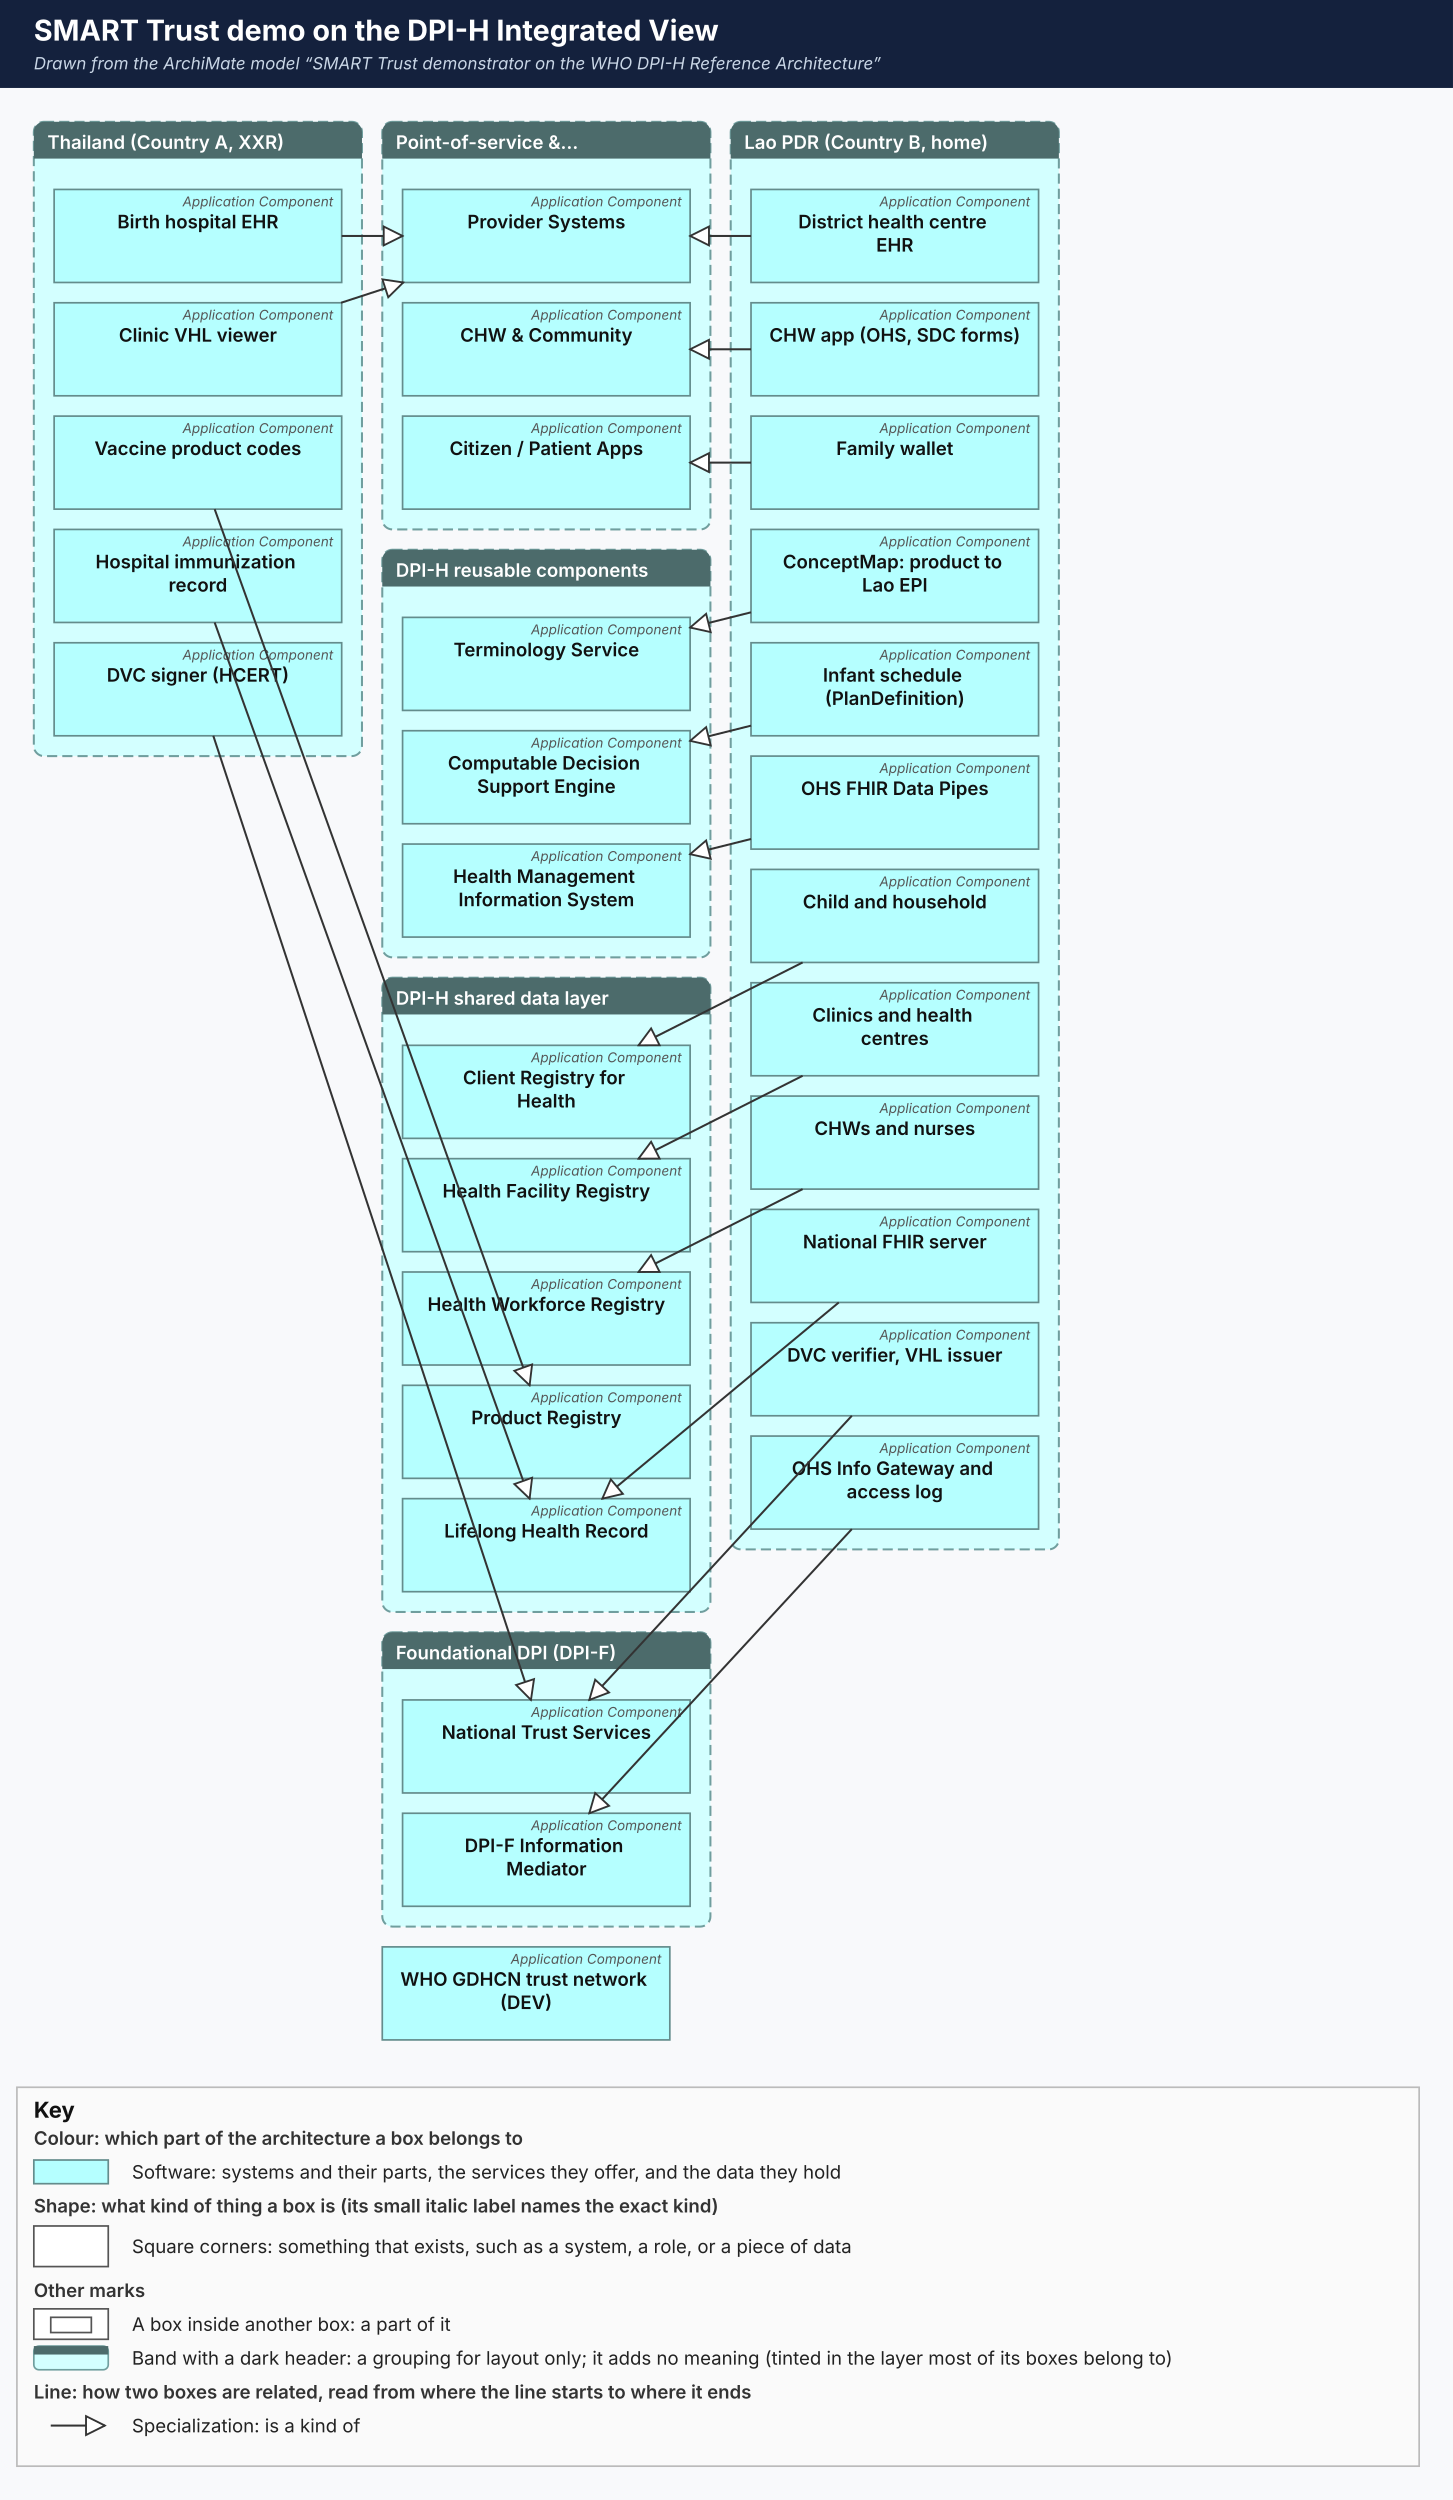
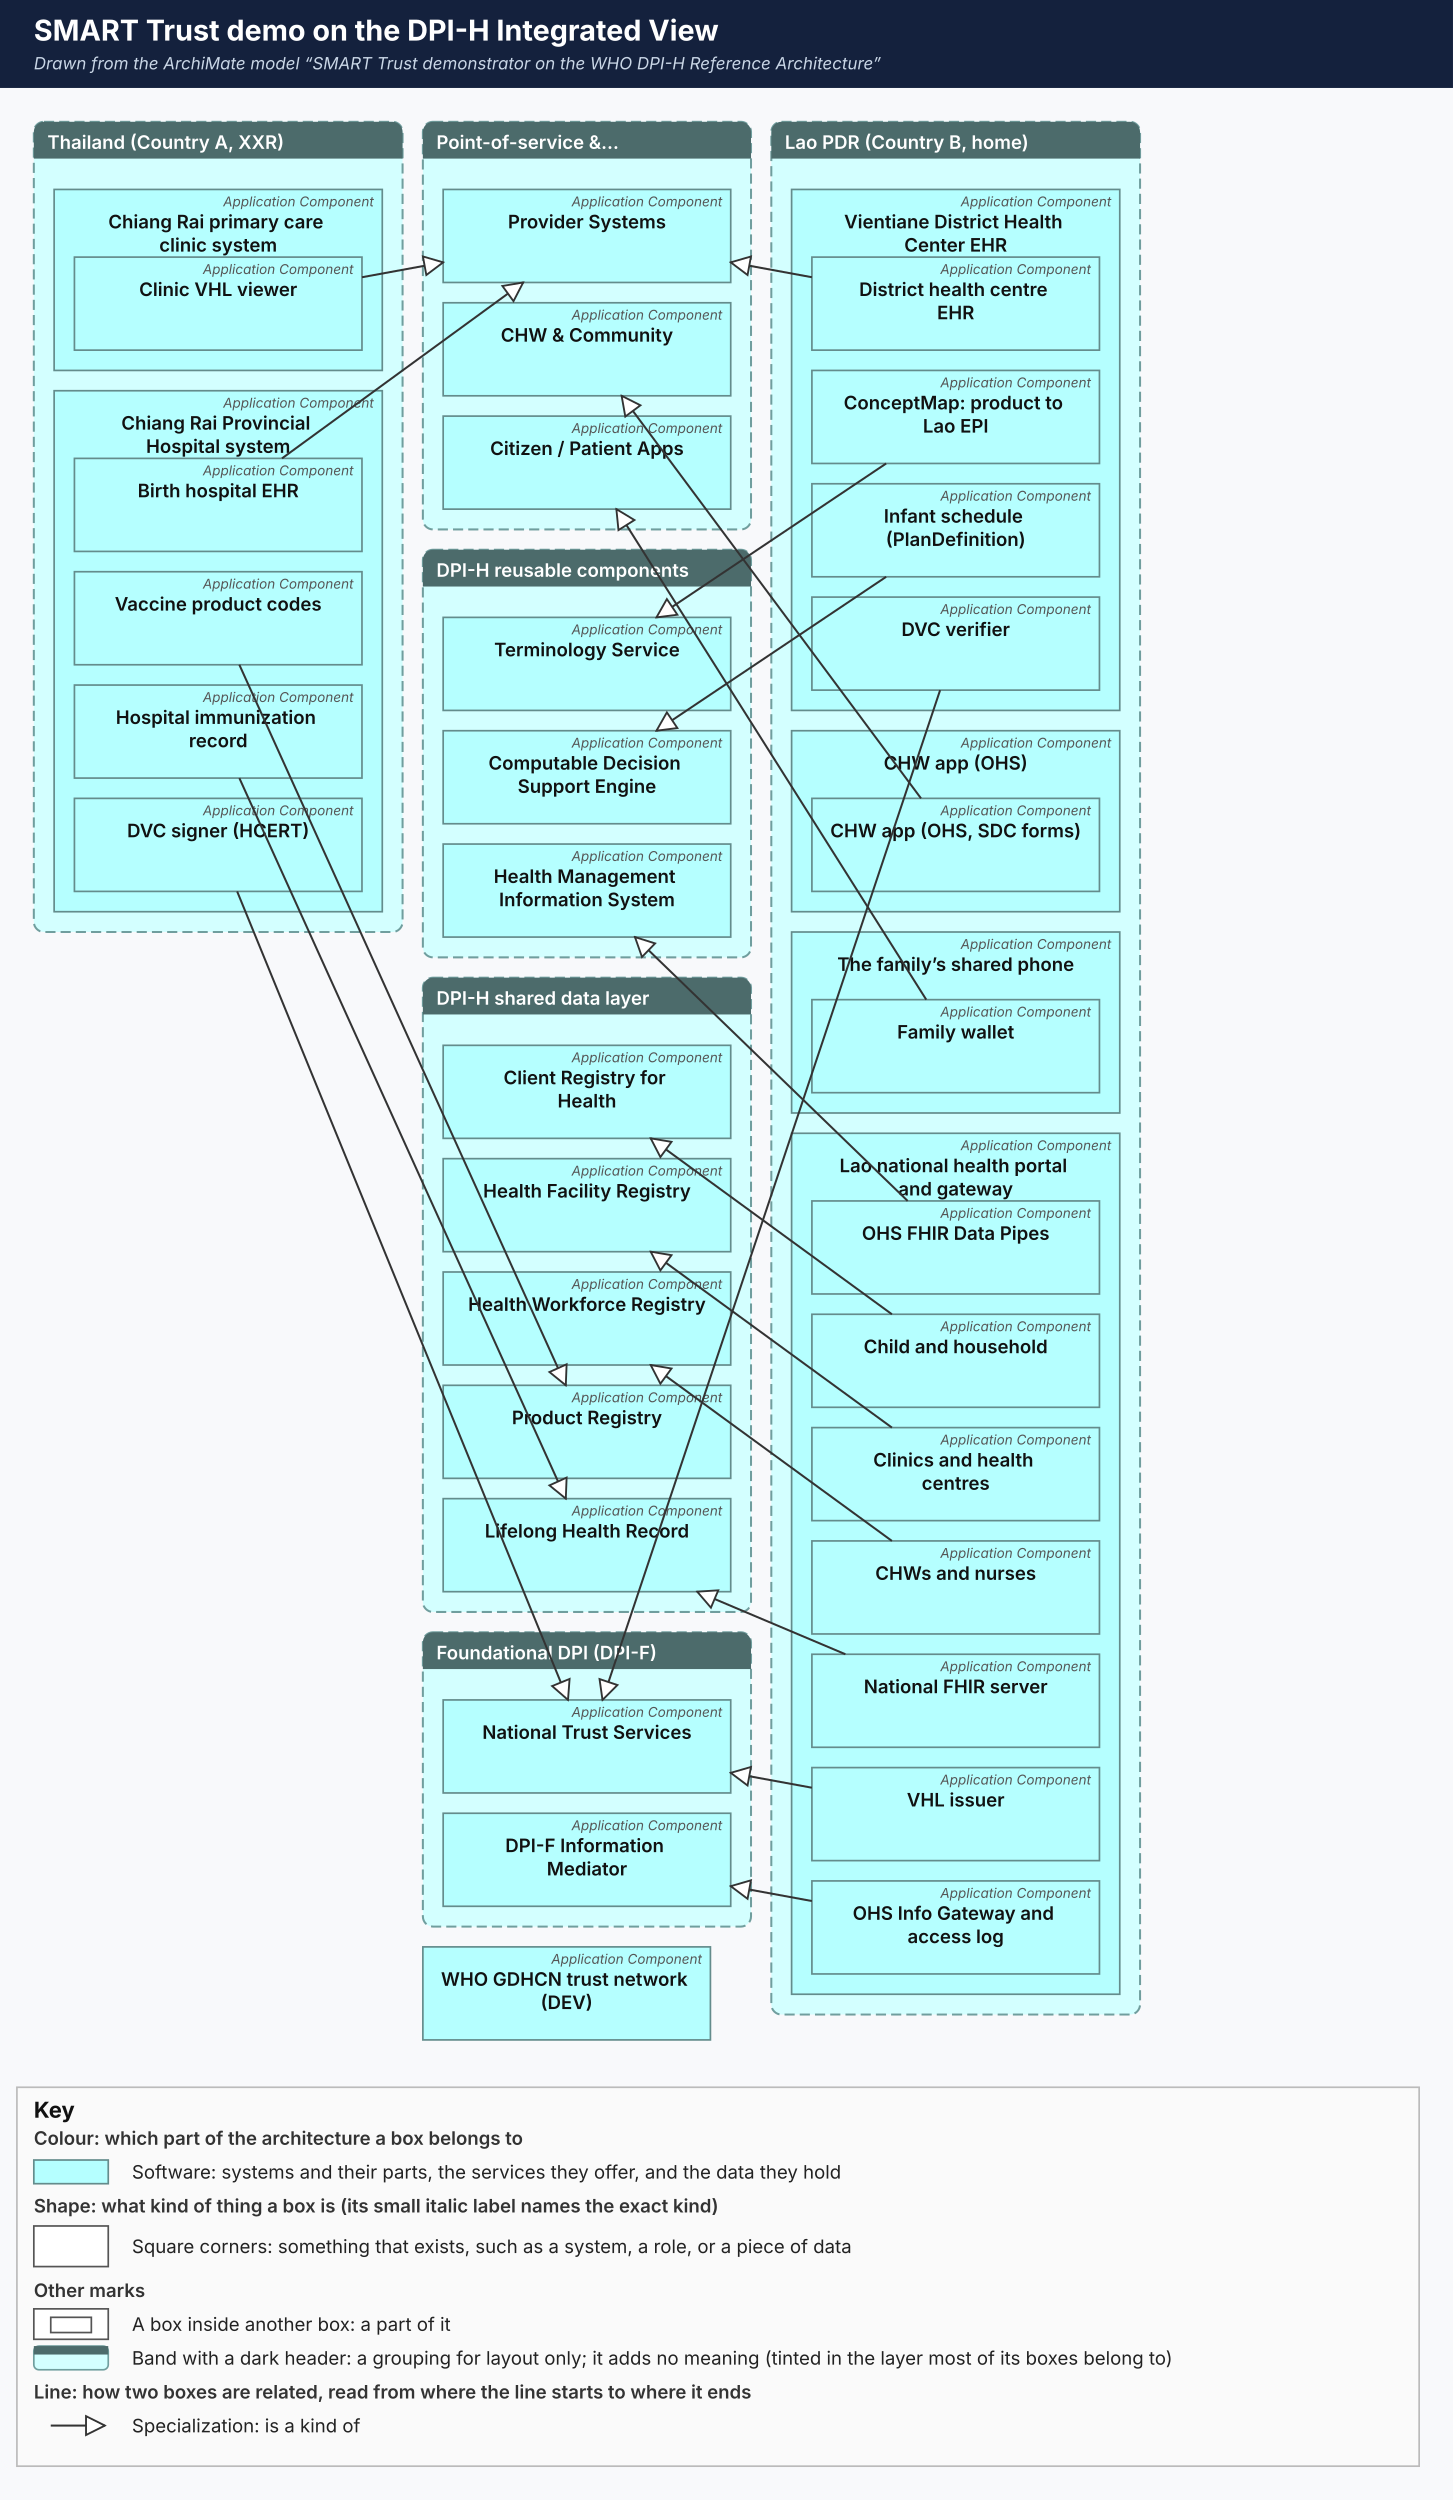
<svg xmlns="http://www.w3.org/2000/svg" viewBox="4 -48 859 1478" width="859" height="1478" role="img" aria-labelledby="av-title">
  <style>
.av-name{font:600 11px Inter, "Segoe UI", system-ui, -apple-system, Helvetica, Arial, sans-serif;fill:#111}
.av-type{font:italic 8px Inter, "Segoe UI", system-ui, -apple-system, Helvetica, Arial, sans-serif;fill:#555}
.av-group{font:600 11px Inter, "Segoe UI", system-ui, -apple-system, Helvetica, Arial, sans-serif;fill:#333}
.av-note{font:10px Inter, "Segoe UI", system-ui, -apple-system, Helvetica, Arial, sans-serif;fill:#222}
.av-key{font:11px Inter, "Segoe UI", system-ui, -apple-system, Helvetica, Arial, sans-serif;fill:#222}
.av-keyh{font:600 11px Inter, "Segoe UI", system-ui, -apple-system, Helvetica, Arial, sans-serif;fill:#333}
.av-keyt{font:700 13px Inter, "Segoe UI", system-ui, -apple-system, Helvetica, Arial, sans-serif;fill:#111}
.av-rel{font:9px Inter, "Segoe UI", system-ui, -apple-system, Helvetica, Arial, sans-serif;fill:#333;paint-order:stroke;stroke:#fff;stroke-width:3px}
a:hover rect,a:hover polygon,a:focus rect,a:focus polygon{stroke:#06c;stroke-width:2.5}
</style>
  <defs>
    <marker id="arrow-open" viewBox="0 0 12 12" refX="11" refY="6" markerWidth="11" markerHeight="11" orient="auto-start-reverse" markerUnits="userSpaceOnUse">
      <path d="M1 1 L11 6 L1 11" fill="none" stroke="#333" stroke-width="1.3" />
    </marker>
    <marker id="arrow-filled" viewBox="0 0 12 12" refX="11" refY="6" markerWidth="11" markerHeight="11" orient="auto-start-reverse" markerUnits="userSpaceOnUse">
      <path d="M1 1 L11 6 L1 11 Z" fill="#333" />
    </marker>
    <marker id="arrow-small" viewBox="0 0 10 10" refX="9" refY="5" markerWidth="8" markerHeight="8" orient="auto-start-reverse" markerUnits="userSpaceOnUse">
      <path d="M1 1 L9 5 L1 9" fill="none" stroke="#333" stroke-width="1.2" />
    </marker>
    <marker id="triangle-hollow" viewBox="0 0 14 14" refX="13" refY="7" markerWidth="13" markerHeight="13" orient="auto-start-reverse" markerUnits="userSpaceOnUse">
      <path d="M1 1 L13 7 L1 13 Z" fill="#fff" stroke="#333" stroke-width="1.2" />
    </marker>
    <marker id="diamond-filled" viewBox="0 0 16 10" refX="1" refY="5" markerWidth="16" markerHeight="10" orient="auto-start-reverse" markerUnits="userSpaceOnUse">
      <path d="M1 5 L8 1 L15 5 L8 9 Z" fill="#333" />
    </marker>
    <marker id="diamond-hollow" viewBox="0 0 16 10" refX="1" refY="5" markerWidth="16" markerHeight="10" orient="auto-start-reverse" markerUnits="userSpaceOnUse">
      <path d="M1 5 L8 1 L15 5 L8 9 Z" fill="#fff" stroke="#333" stroke-width="1.2" />
    </marker>
    <marker id="dot" viewBox="0 0 8 8" refX="4" refY="4" markerWidth="7" markerHeight="7" orient="auto" markerUnits="userSpaceOnUse">
      <circle cx="4" cy="4" r="3.2" fill="#333" />
    </marker>
    <pattern id="missing" width="8" height="8" patternUnits="userSpaceOnUse" patternTransform="rotate(45)">
      <rect width="8" height="8" fill="#fff" />
      <line x1="0" y1="0" x2="0" y2="8" stroke="#d33" stroke-width="2" />
    </pattern>
  </defs>
  <rect x="4" y="-48" width="859" height="1478" fill="#f8f9fb" />
  <rect x="4" y="-48" width="859" height="52" fill="#14213d" />
  <text x="24" y="-24" style="font:700 17px Inter, &quot;Segoe UI&quot;, system-ui, -apple-system, Helvetica, Arial, sans-serif;fill:#fff">SMART Trust demo on the DPI-H Integrated View</text>
  <text x="24" y="-7" style="font:italic 10px Inter, &quot;Segoe UI&quot;, system-ui, -apple-system, Helvetica, Arial, sans-serif;fill:#c9d6e6">Drawn from the ArchiMate model “SMART Trust demonstrator on the WHO DPI-H Reference Architecture”</text>
  <a href="../../../en/smart-trust-demo/archimate/0.1.0/elements/thailand-country-a-xxr/" target="_top">
-     <rect x="24" y="24" width="194" height="375" rx="6" fill="#d3ffff" stroke="#709e9e" stroke-width="1.2" stroke-dasharray="6 3" />
-     <path d="M24 30 a6 6 0 0 1 6 -6 h182 a6 6 0 0 1 6 6 v15.75 h-194 z" fill="#4c6b6b" />
+     <rect x="24" y="24" width="218" height="479" rx="6" fill="#d3ffff" stroke="#709e9e" stroke-width="1.2" stroke-dasharray="6 3" />
+     <path d="M24 30 a6 6 0 0 1 6 -6 h206 a6 6 0 0 1 6 6 v15.75 h-218 z" fill="#4c6b6b" />
    <text class="av-group" x="32" y="40" style="fill:#fff">Thailand (Country A, XXR)</text>
  </a>
+   <a href="../../../en/smart-trust-demo/archimate/0.1.0/elements/chiang-rai-primary-care-clinic-system/" target="_top">
+     <rect x="36" y="64" width="194" height="107" fill="#b5ffff" stroke="#648c8c" stroke-width="1" />
+     <text class="av-type" x="225" y="74" text-anchor="end">Application Component</text>
+     <text class="av-name" x="133" y="87" text-anchor="middle">
+       <tspan x="133" dy="0">Chiang Rai primary care</tspan>
+       <tspan x="133" dy="13.75">clinic system</tspan>
+     </text>
+   </a>
+   <a href="../../../en/smart-trust-demo/archimate/0.1.0/elements/clinic-vhl-viewer/" target="_top">
+     <rect x="48" y="104" width="170" height="55" fill="#b5ffff" stroke="#648c8c" stroke-width="1" />
+     <text class="av-type" x="213" y="114" text-anchor="end">Application Component</text>
+     <text class="av-name" x="133" y="127" text-anchor="middle">
+       <tspan x="133" dy="0">Clinic VHL viewer</tspan>
+     </text>
+   </a>
+   <a href="../../../en/smart-trust-demo/archimate/0.1.0/elements/chiang-rai-provincial-hospital-system/" target="_top">
+     <rect x="36" y="183" width="194" height="308" fill="#b5ffff" stroke="#648c8c" stroke-width="1" />
+     <text class="av-type" x="225" y="193" text-anchor="end">Application Component</text>
+     <text class="av-name" x="133" y="206" text-anchor="middle">
+       <tspan x="133" dy="0">Chiang Rai Provincial</tspan>
+       <tspan x="133" dy="13.75">Hospital system</tspan>
+     </text>
+   </a>
  <a href="../../../en/smart-trust-demo/archimate/0.1.0/elements/birth-hospital-ehr/" target="_top">
-     <rect x="36" y="64" width="170" height="55" fill="#b5ffff" stroke="#648c8c" stroke-width="1" />
-     <text class="av-type" x="201" y="74" text-anchor="end">Application Component</text>
-     <text class="av-name" x="121" y="87" text-anchor="middle">
-       <tspan x="121" dy="0">Birth hospital EHR</tspan>
-     </text>
-   </a>
-   <a href="../../../en/smart-trust-demo/archimate/0.1.0/elements/clinic-vhl-viewer/" target="_top">
-     <rect x="36" y="131" width="170" height="55" fill="#b5ffff" stroke="#648c8c" stroke-width="1" />
-     <text class="av-type" x="201" y="141" text-anchor="end">Application Component</text>
-     <text class="av-name" x="121" y="154" text-anchor="middle">
-       <tspan x="121" dy="0">Clinic VHL viewer</tspan>
+     <rect x="48" y="223" width="170" height="55" fill="#b5ffff" stroke="#648c8c" stroke-width="1" />
+     <text class="av-type" x="213" y="233" text-anchor="end">Application Component</text>
+     <text class="av-name" x="133" y="246" text-anchor="middle">
+       <tspan x="133" dy="0">Birth hospital EHR</tspan>
    </text>
  </a>
  <a href="../../../en/smart-trust-demo/archimate/0.1.0/elements/vaccine-product-codes/" target="_top">
-     <rect x="36" y="198" width="170" height="55" fill="#b5ffff" stroke="#648c8c" stroke-width="1" />
-     <text class="av-type" x="201" y="208" text-anchor="end">Application Component</text>
-     <text class="av-name" x="121" y="221" text-anchor="middle">
-       <tspan x="121" dy="0">Vaccine product codes</tspan>
+     <rect x="48" y="290" width="170" height="55" fill="#b5ffff" stroke="#648c8c" stroke-width="1" />
+     <text class="av-type" x="213" y="300" text-anchor="end">Application Component</text>
+     <text class="av-name" x="133" y="313" text-anchor="middle">
+       <tspan x="133" dy="0">Vaccine product codes</tspan>
    </text>
  </a>
  <a href="../../../en/smart-trust-demo/archimate/0.1.0/elements/hospital-immunization-record/" target="_top">
-     <rect x="36" y="265" width="170" height="55" fill="#b5ffff" stroke="#648c8c" stroke-width="1" />
-     <text class="av-type" x="201" y="275" text-anchor="end">Application Component</text>
-     <text class="av-name" x="121" y="288" text-anchor="middle">
-       <tspan x="121" dy="0">Hospital immunization</tspan>
-       <tspan x="121" dy="13.75">record</tspan>
+     <rect x="48" y="357" width="170" height="55" fill="#b5ffff" stroke="#648c8c" stroke-width="1" />
+     <text class="av-type" x="213" y="367" text-anchor="end">Application Component</text>
+     <text class="av-name" x="133" y="380" text-anchor="middle">
+       <tspan x="133" dy="0">Hospital immunization</tspan>
+       <tspan x="133" dy="13.75">record</tspan>
    </text>
  </a>
  <a href="../../../en/smart-trust-demo/archimate/0.1.0/elements/dvc-signer-hcert/" target="_top">
-     <rect x="36" y="332" width="170" height="55" fill="#b5ffff" stroke="#648c8c" stroke-width="1" />
-     <text class="av-type" x="201" y="342" text-anchor="end">Application Component</text>
-     <text class="av-name" x="121" y="355" text-anchor="middle">
-       <tspan x="121" dy="0">DVC signer (HCERT)</tspan>
+     <rect x="48" y="424" width="170" height="55" fill="#b5ffff" stroke="#648c8c" stroke-width="1" />
+     <text class="av-type" x="213" y="434" text-anchor="end">Application Component</text>
+     <text class="av-name" x="133" y="447" text-anchor="middle">
+       <tspan x="133" dy="0">DVC signer (HCERT)</tspan>
    </text>
  </a>
  <a href="../../../en/smart-trust-demo/archimate/0.1.0/elements/point-of-service-functional-applications/" target="_top">
-     <rect x="230" y="24" width="194" height="241" rx="6" fill="#d3ffff" stroke="#709e9e" stroke-width="1.2" stroke-dasharray="6 3" />
-     <path d="M230 30 a6 6 0 0 1 6 -6 h182 a6 6 0 0 1 6 6 v15.75 h-194 z" fill="#4c6b6b" />
-     <text class="av-group" x="238" y="40" style="fill:#fff">Point-of-service &amp;…</text>
+     <rect x="254" y="24" width="194" height="241" rx="6" fill="#d3ffff" stroke="#709e9e" stroke-width="1.2" stroke-dasharray="6 3" />
+     <path d="M254 30 a6 6 0 0 1 6 -6 h182 a6 6 0 0 1 6 6 v15.75 h-194 z" fill="#4c6b6b" />
+     <text class="av-group" x="262" y="40" style="fill:#fff">Point-of-service &amp;…</text>
  </a>
  <a href="../../../en/smart-trust-demo/archimate/0.1.0/elements/provider-systems/" target="_top">
-     <rect x="242" y="64" width="170" height="55" fill="#b5ffff" stroke="#648c8c" stroke-width="1" />
-     <text class="av-type" x="407" y="74" text-anchor="end">Application Component</text>
-     <text class="av-name" x="327" y="87" text-anchor="middle">
-       <tspan x="327" dy="0">Provider Systems</tspan>
+     <rect x="266" y="64" width="170" height="55" fill="#b5ffff" stroke="#648c8c" stroke-width="1" />
+     <text class="av-type" x="431" y="74" text-anchor="end">Application Component</text>
+     <text class="av-name" x="351" y="87" text-anchor="middle">
+       <tspan x="351" dy="0">Provider Systems</tspan>
    </text>
  </a>
  <a href="../../../en/smart-trust-demo/archimate/0.1.0/elements/chw-community/" target="_top">
-     <rect x="242" y="131" width="170" height="55" fill="#b5ffff" stroke="#648c8c" stroke-width="1" />
-     <text class="av-type" x="407" y="141" text-anchor="end">Application Component</text>
-     <text class="av-name" x="327" y="154" text-anchor="middle">
-       <tspan x="327" dy="0">CHW &amp; Community</tspan>
+     <rect x="266" y="131" width="170" height="55" fill="#b5ffff" stroke="#648c8c" stroke-width="1" />
+     <text class="av-type" x="431" y="141" text-anchor="end">Application Component</text>
+     <text class="av-name" x="351" y="154" text-anchor="middle">
+       <tspan x="351" dy="0">CHW &amp; Community</tspan>
    </text>
  </a>
  <a href="../../../en/smart-trust-demo/archimate/0.1.0/elements/citizen-patient-apps/" target="_top">
-     <rect x="242" y="198" width="170" height="55" fill="#b5ffff" stroke="#648c8c" stroke-width="1" />
-     <text class="av-type" x="407" y="208" text-anchor="end">Application Component</text>
-     <text class="av-name" x="327" y="221" text-anchor="middle">
-       <tspan x="327" dy="0">Citizen / Patient Apps</tspan>
+     <rect x="266" y="198" width="170" height="55" fill="#b5ffff" stroke="#648c8c" stroke-width="1" />
+     <text class="av-type" x="431" y="208" text-anchor="end">Application Component</text>
+     <text class="av-name" x="351" y="221" text-anchor="middle">
+       <tspan x="351" dy="0">Citizen / Patient Apps</tspan>
    </text>
  </a>
  <a href="../../../en/smart-trust-demo/archimate/0.1.0/elements/dpi-h-reusable-components/" target="_top">
-     <rect x="230" y="277" width="194" height="241" rx="6" fill="#d3ffff" stroke="#709e9e" stroke-width="1.2" stroke-dasharray="6 3" />
-     <path d="M230 283 a6 6 0 0 1 6 -6 h182 a6 6 0 0 1 6 6 v15.75 h-194 z" fill="#4c6b6b" />
-     <text class="av-group" x="238" y="293" style="fill:#fff">DPI-H reusable components</text>
+     <rect x="254" y="277" width="194" height="241" rx="6" fill="#d3ffff" stroke="#709e9e" stroke-width="1.2" stroke-dasharray="6 3" />
+     <path d="M254 283 a6 6 0 0 1 6 -6 h182 a6 6 0 0 1 6 6 v15.75 h-194 z" fill="#4c6b6b" />
+     <text class="av-group" x="262" y="293" style="fill:#fff">DPI-H reusable components</text>
  </a>
  <a href="../../../en/smart-trust-demo/archimate/0.1.0/elements/terminology-service/" target="_top">
-     <rect x="242" y="317" width="170" height="55" fill="#b5ffff" stroke="#648c8c" stroke-width="1" />
-     <text class="av-type" x="407" y="327" text-anchor="end">Application Component</text>
-     <text class="av-name" x="327" y="340" text-anchor="middle">
-       <tspan x="327" dy="0">Terminology Service</tspan>
+     <rect x="266" y="317" width="170" height="55" fill="#b5ffff" stroke="#648c8c" stroke-width="1" />
+     <text class="av-type" x="431" y="327" text-anchor="end">Application Component</text>
+     <text class="av-name" x="351" y="340" text-anchor="middle">
+       <tspan x="351" dy="0">Terminology Service</tspan>
    </text>
  </a>
  <a href="../../../en/smart-trust-demo/archimate/0.1.0/elements/computable-decision-support-engine/" target="_top">
-     <rect x="242" y="384" width="170" height="55" fill="#b5ffff" stroke="#648c8c" stroke-width="1" />
-     <text class="av-type" x="407" y="394" text-anchor="end">Application Component</text>
-     <text class="av-name" x="327" y="407" text-anchor="middle">
-       <tspan x="327" dy="0">Computable Decision</tspan>
-       <tspan x="327" dy="13.75">Support Engine</tspan>
+     <rect x="266" y="384" width="170" height="55" fill="#b5ffff" stroke="#648c8c" stroke-width="1" />
+     <text class="av-type" x="431" y="394" text-anchor="end">Application Component</text>
+     <text class="av-name" x="351" y="407" text-anchor="middle">
+       <tspan x="351" dy="0">Computable Decision</tspan>
+       <tspan x="351" dy="13.75">Support Engine</tspan>
    </text>
  </a>
  <a href="../../../en/smart-trust-demo/archimate/0.1.0/elements/health-management-information-system/" target="_top">
-     <rect x="242" y="451" width="170" height="55" fill="#b5ffff" stroke="#648c8c" stroke-width="1" />
-     <text class="av-type" x="407" y="461" text-anchor="end">Application Component</text>
-     <text class="av-name" x="327" y="474" text-anchor="middle">
-       <tspan x="327" dy="0">Health Management</tspan>
-       <tspan x="327" dy="13.75">Information System</tspan>
+     <rect x="266" y="451" width="170" height="55" fill="#b5ffff" stroke="#648c8c" stroke-width="1" />
+     <text class="av-type" x="431" y="461" text-anchor="end">Application Component</text>
+     <text class="av-name" x="351" y="474" text-anchor="middle">
+       <tspan x="351" dy="0">Health Management</tspan>
+       <tspan x="351" dy="13.75">Information System</tspan>
    </text>
  </a>
  <a href="../../../en/smart-trust-demo/archimate/0.1.0/elements/dpi-h-shared-data-layer/" target="_top">
-     <rect x="230" y="530" width="194" height="375" rx="6" fill="#d3ffff" stroke="#709e9e" stroke-width="1.2" stroke-dasharray="6 3" />
-     <path d="M230 536 a6 6 0 0 1 6 -6 h182 a6 6 0 0 1 6 6 v15.75 h-194 z" fill="#4c6b6b" />
-     <text class="av-group" x="238" y="546" style="fill:#fff">DPI-H shared data layer</text>
+     <rect x="254" y="530" width="194" height="375" rx="6" fill="#d3ffff" stroke="#709e9e" stroke-width="1.2" stroke-dasharray="6 3" />
+     <path d="M254 536 a6 6 0 0 1 6 -6 h182 a6 6 0 0 1 6 6 v15.75 h-194 z" fill="#4c6b6b" />
+     <text class="av-group" x="262" y="546" style="fill:#fff">DPI-H shared data layer</text>
  </a>
  <a href="../../../en/smart-trust-demo/archimate/0.1.0/elements/client-registry-for-health/" target="_top">
-     <rect x="242" y="570" width="170" height="55" fill="#b5ffff" stroke="#648c8c" stroke-width="1" />
-     <text class="av-type" x="407" y="580" text-anchor="end">Application Component</text>
-     <text class="av-name" x="327" y="593" text-anchor="middle">
-       <tspan x="327" dy="0">Client Registry for</tspan>
-       <tspan x="327" dy="13.75">Health</tspan>
+     <rect x="266" y="570" width="170" height="55" fill="#b5ffff" stroke="#648c8c" stroke-width="1" />
+     <text class="av-type" x="431" y="580" text-anchor="end">Application Component</text>
+     <text class="av-name" x="351" y="593" text-anchor="middle">
+       <tspan x="351" dy="0">Client Registry for</tspan>
+       <tspan x="351" dy="13.75">Health</tspan>
    </text>
  </a>
  <a href="../../../en/smart-trust-demo/archimate/0.1.0/elements/health-facility-registry/" target="_top">
-     <rect x="242" y="637" width="170" height="55" fill="#b5ffff" stroke="#648c8c" stroke-width="1" />
-     <text class="av-type" x="407" y="647" text-anchor="end">Application Component</text>
-     <text class="av-name" x="327" y="660" text-anchor="middle">
-       <tspan x="327" dy="0">Health Facility Registry</tspan>
+     <rect x="266" y="637" width="170" height="55" fill="#b5ffff" stroke="#648c8c" stroke-width="1" />
+     <text class="av-type" x="431" y="647" text-anchor="end">Application Component</text>
+     <text class="av-name" x="351" y="660" text-anchor="middle">
+       <tspan x="351" dy="0">Health Facility Registry</tspan>
    </text>
  </a>
  <a href="../../../en/smart-trust-demo/archimate/0.1.0/elements/health-workforce-registry/" target="_top">
-     <rect x="242" y="704" width="170" height="55" fill="#b5ffff" stroke="#648c8c" stroke-width="1" />
-     <text class="av-type" x="407" y="714" text-anchor="end">Application Component</text>
-     <text class="av-name" x="327" y="727" text-anchor="middle">
-       <tspan x="327" dy="0">Health Workforce Registry</tspan>
+     <rect x="266" y="704" width="170" height="55" fill="#b5ffff" stroke="#648c8c" stroke-width="1" />
+     <text class="av-type" x="431" y="714" text-anchor="end">Application Component</text>
+     <text class="av-name" x="351" y="727" text-anchor="middle">
+       <tspan x="351" dy="0">Health Workforce Registry</tspan>
    </text>
  </a>
  <a href="../../../en/smart-trust-demo/archimate/0.1.0/elements/product-registry/" target="_top">
-     <rect x="242" y="771" width="170" height="55" fill="#b5ffff" stroke="#648c8c" stroke-width="1" />
-     <text class="av-type" x="407" y="781" text-anchor="end">Application Component</text>
-     <text class="av-name" x="327" y="794" text-anchor="middle">
-       <tspan x="327" dy="0">Product Registry</tspan>
+     <rect x="266" y="771" width="170" height="55" fill="#b5ffff" stroke="#648c8c" stroke-width="1" />
+     <text class="av-type" x="431" y="781" text-anchor="end">Application Component</text>
+     <text class="av-name" x="351" y="794" text-anchor="middle">
+       <tspan x="351" dy="0">Product Registry</tspan>
    </text>
  </a>
  <a href="../../../en/smart-trust-demo/archimate/0.1.0/elements/lifelong-health-record/" target="_top">
-     <rect x="242" y="838" width="170" height="55" fill="#b5ffff" stroke="#648c8c" stroke-width="1" />
-     <text class="av-type" x="407" y="848" text-anchor="end">Application Component</text>
-     <text class="av-name" x="327" y="861" text-anchor="middle">
-       <tspan x="327" dy="0">Lifelong Health Record</tspan>
+     <rect x="266" y="838" width="170" height="55" fill="#b5ffff" stroke="#648c8c" stroke-width="1" />
+     <text class="av-type" x="431" y="848" text-anchor="end">Application Component</text>
+     <text class="av-name" x="351" y="861" text-anchor="middle">
+       <tspan x="351" dy="0">Lifelong Health Record</tspan>
    </text>
  </a>
  <a href="../../../en/smart-trust-demo/archimate/0.1.0/elements/foundational-dpi-dpi-f/" target="_top">
-     <rect x="230" y="917" width="194" height="174" rx="6" fill="#d3ffff" stroke="#709e9e" stroke-width="1.2" stroke-dasharray="6 3" />
-     <path d="M230 923 a6 6 0 0 1 6 -6 h182 a6 6 0 0 1 6 6 v15.75 h-194 z" fill="#4c6b6b" />
-     <text class="av-group" x="238" y="933" style="fill:#fff">Foundational DPI (DPI-F)</text>
+     <rect x="254" y="917" width="194" height="174" rx="6" fill="#d3ffff" stroke="#709e9e" stroke-width="1.2" stroke-dasharray="6 3" />
+     <path d="M254 923 a6 6 0 0 1 6 -6 h182 a6 6 0 0 1 6 6 v15.75 h-194 z" fill="#4c6b6b" />
+     <text class="av-group" x="262" y="933" style="fill:#fff">Foundational DPI (DPI-F)</text>
  </a>
  <a href="../../../en/smart-trust-demo/archimate/0.1.0/elements/national-trust-services/" target="_top">
-     <rect x="242" y="957" width="170" height="55" fill="#b5ffff" stroke="#648c8c" stroke-width="1" />
-     <text class="av-type" x="407" y="967" text-anchor="end">Application Component</text>
-     <text class="av-name" x="327" y="980" text-anchor="middle">
-       <tspan x="327" dy="0">National Trust Services</tspan>
+     <rect x="266" y="957" width="170" height="55" fill="#b5ffff" stroke="#648c8c" stroke-width="1" />
+     <text class="av-type" x="431" y="967" text-anchor="end">Application Component</text>
+     <text class="av-name" x="351" y="980" text-anchor="middle">
+       <tspan x="351" dy="0">National Trust Services</tspan>
    </text>
  </a>
  <a href="../../../en/smart-trust-demo/archimate/0.1.0/elements/dpi-f-information-mediator/" target="_top">
-     <rect x="242" y="1024" width="170" height="55" fill="#b5ffff" stroke="#648c8c" stroke-width="1" />
-     <text class="av-type" x="407" y="1034" text-anchor="end">Application Component</text>
-     <text class="av-name" x="327" y="1047" text-anchor="middle">
-       <tspan x="327" dy="0">DPI-F Information</tspan>
-       <tspan x="327" dy="13.75">Mediator</tspan>
+     <rect x="266" y="1024" width="170" height="55" fill="#b5ffff" stroke="#648c8c" stroke-width="1" />
+     <text class="av-type" x="431" y="1034" text-anchor="end">Application Component</text>
+     <text class="av-name" x="351" y="1047" text-anchor="middle">
+       <tspan x="351" dy="0">DPI-F Information</tspan>
+       <tspan x="351" dy="13.75">Mediator</tspan>
    </text>
  </a>
  <a href="../../../en/smart-trust-demo/archimate/0.1.0/elements/who-gdhcn-trust-network-dev/" target="_top">
-     <rect x="230" y="1103" width="170" height="55" fill="#b5ffff" stroke="#648c8c" stroke-width="1" />
-     <text class="av-type" x="395" y="1113" text-anchor="end">Application Component</text>
-     <text class="av-name" x="315" y="1126" text-anchor="middle">
-       <tspan x="315" dy="0">WHO GDHCN trust network</tspan>
-       <tspan x="315" dy="13.75">(DEV)</tspan>
+     <rect x="254" y="1103" width="170" height="55" fill="#b5ffff" stroke="#648c8c" stroke-width="1" />
+     <text class="av-type" x="419" y="1113" text-anchor="end">Application Component</text>
+     <text class="av-name" x="339" y="1126" text-anchor="middle">
+       <tspan x="339" dy="0">WHO GDHCN trust network</tspan>
+       <tspan x="339" dy="13.75">(DEV)</tspan>
    </text>
  </a>
  <a href="../../../en/smart-trust-demo/archimate/0.1.0/elements/lao-pdr-country-b-home/" target="_top">
-     <rect x="436" y="24" width="194" height="844" rx="6" fill="#d3ffff" stroke="#709e9e" stroke-width="1.2" stroke-dasharray="6 3" />
-     <path d="M436 30 a6 6 0 0 1 6 -6 h182 a6 6 0 0 1 6 6 v15.75 h-194 z" fill="#4c6b6b" />
-     <text class="av-group" x="444" y="40" style="fill:#fff">Lao PDR (Country B, home)</text>
+     <rect x="460" y="24" width="218" height="1119" rx="6" fill="#d3ffff" stroke="#709e9e" stroke-width="1.2" stroke-dasharray="6 3" />
+     <path d="M460 30 a6 6 0 0 1 6 -6 h206 a6 6 0 0 1 6 6 v15.75 h-218 z" fill="#4c6b6b" />
+     <text class="av-group" x="468" y="40" style="fill:#fff">Lao PDR (Country B, home)</text>
+   </a>
+   <a href="../../../en/smart-trust-demo/archimate/0.1.0/elements/vientiane-district-health-center-ehr/" target="_top">
+     <rect x="472" y="64" width="194" height="308" fill="#b5ffff" stroke="#648c8c" stroke-width="1" />
+     <text class="av-type" x="661" y="74" text-anchor="end">Application Component</text>
+     <text class="av-name" x="569" y="87" text-anchor="middle">
+       <tspan x="569" dy="0">Vientiane District Health</tspan>
+       <tspan x="569" dy="13.75">Center EHR</tspan>
+     </text>
  </a>
  <a href="../../../en/smart-trust-demo/archimate/0.1.0/elements/district-health-centre-ehr/" target="_top">
-     <rect x="448" y="64" width="170" height="55" fill="#b5ffff" stroke="#648c8c" stroke-width="1" />
-     <text class="av-type" x="613" y="74" text-anchor="end">Application Component</text>
-     <text class="av-name" x="533" y="87" text-anchor="middle">
-       <tspan x="533" dy="0">District health centre</tspan>
-       <tspan x="533" dy="13.75">EHR</tspan>
+     <rect x="484" y="104" width="170" height="55" fill="#b5ffff" stroke="#648c8c" stroke-width="1" />
+     <text class="av-type" x="649" y="114" text-anchor="end">Application Component</text>
+     <text class="av-name" x="569" y="127" text-anchor="middle">
+       <tspan x="569" dy="0">District health centre</tspan>
+       <tspan x="569" dy="13.75">EHR</tspan>
+     </text>
+   </a>
+   <a href="../../../en/smart-trust-demo/archimate/0.1.0/elements/conceptmap-product-to-lao-epi/" target="_top">
+     <rect x="484" y="171" width="170" height="55" fill="#b5ffff" stroke="#648c8c" stroke-width="1" />
+     <text class="av-type" x="649" y="181" text-anchor="end">Application Component</text>
+     <text class="av-name" x="569" y="194" text-anchor="middle">
+       <tspan x="569" dy="0">ConceptMap: product to</tspan>
+       <tspan x="569" dy="13.75">Lao EPI</tspan>
+     </text>
+   </a>
+   <a href="../../../en/smart-trust-demo/archimate/0.1.0/elements/infant-schedule-plandefinition/" target="_top">
+     <rect x="484" y="238" width="170" height="55" fill="#b5ffff" stroke="#648c8c" stroke-width="1" />
+     <text class="av-type" x="649" y="248" text-anchor="end">Application Component</text>
+     <text class="av-name" x="569" y="261" text-anchor="middle">
+       <tspan x="569" dy="0">Infant schedule</tspan>
+       <tspan x="569" dy="13.75">(PlanDefinition)</tspan>
+     </text>
+   </a>
+   <a href="../../../en/smart-trust-demo/archimate/0.1.0/elements/dvc-verifier/" target="_top">
+     <rect x="484" y="305" width="170" height="55" fill="#b5ffff" stroke="#648c8c" stroke-width="1" />
+     <text class="av-type" x="649" y="315" text-anchor="end">Application Component</text>
+     <text class="av-name" x="569" y="328" text-anchor="middle">
+       <tspan x="569" dy="0">DVC verifier</tspan>
+     </text>
+   </a>
+   <a href="../../../en/smart-trust-demo/archimate/0.1.0/elements/chw-app-ohs/" target="_top">
+     <rect x="472" y="384" width="194" height="107" fill="#b5ffff" stroke="#648c8c" stroke-width="1" />
+     <text class="av-type" x="661" y="394" text-anchor="end">Application Component</text>
+     <text class="av-name" x="569" y="407" text-anchor="middle">
+       <tspan x="569" dy="0">CHW app (OHS)</tspan>
    </text>
  </a>
  <a href="../../../en/smart-trust-demo/archimate/0.1.0/elements/chw-app-ohs-sdc-forms/" target="_top">
-     <rect x="448" y="131" width="170" height="55" fill="#b5ffff" stroke="#648c8c" stroke-width="1" />
-     <text class="av-type" x="613" y="141" text-anchor="end">Application Component</text>
-     <text class="av-name" x="533" y="154" text-anchor="middle">
-       <tspan x="533" dy="0">CHW app (OHS, SDC forms)</tspan>
+     <rect x="484" y="424" width="170" height="55" fill="#b5ffff" stroke="#648c8c" stroke-width="1" />
+     <text class="av-type" x="649" y="434" text-anchor="end">Application Component</text>
+     <text class="av-name" x="569" y="447" text-anchor="middle">
+       <tspan x="569" dy="0">CHW app (OHS, SDC forms)</tspan>
+     </text>
+   </a>
+   <a href="../../../en/smart-trust-demo/archimate/0.1.0/elements/the-family-s-shared-phone/" target="_top">
+     <rect x="472" y="503" width="194" height="107" fill="#b5ffff" stroke="#648c8c" stroke-width="1" />
+     <text class="av-type" x="661" y="513" text-anchor="end">Application Component</text>
+     <text class="av-name" x="569" y="526" text-anchor="middle">
+       <tspan x="569" dy="0">The family’s shared phone</tspan>
    </text>
  </a>
  <a href="../../../en/smart-trust-demo/archimate/0.1.0/elements/family-wallet/" target="_top">
-     <rect x="448" y="198" width="170" height="55" fill="#b5ffff" stroke="#648c8c" stroke-width="1" />
-     <text class="av-type" x="613" y="208" text-anchor="end">Application Component</text>
-     <text class="av-name" x="533" y="221" text-anchor="middle">
-       <tspan x="533" dy="0">Family wallet</tspan>
-     </text>
-   </a>
-   <a href="../../../en/smart-trust-demo/archimate/0.1.0/elements/conceptmap-product-to-lao-epi/" target="_top">
-     <rect x="448" y="265" width="170" height="55" fill="#b5ffff" stroke="#648c8c" stroke-width="1" />
-     <text class="av-type" x="613" y="275" text-anchor="end">Application Component</text>
-     <text class="av-name" x="533" y="288" text-anchor="middle">
-       <tspan x="533" dy="0">ConceptMap: product to</tspan>
-       <tspan x="533" dy="13.75">Lao EPI</tspan>
-     </text>
-   </a>
-   <a href="../../../en/smart-trust-demo/archimate/0.1.0/elements/infant-schedule-plandefinition/" target="_top">
-     <rect x="448" y="332" width="170" height="55" fill="#b5ffff" stroke="#648c8c" stroke-width="1" />
-     <text class="av-type" x="613" y="342" text-anchor="end">Application Component</text>
-     <text class="av-name" x="533" y="355" text-anchor="middle">
-       <tspan x="533" dy="0">Infant schedule</tspan>
-       <tspan x="533" dy="13.75">(PlanDefinition)</tspan>
+     <rect x="484" y="543" width="170" height="55" fill="#b5ffff" stroke="#648c8c" stroke-width="1" />
+     <text class="av-type" x="649" y="553" text-anchor="end">Application Component</text>
+     <text class="av-name" x="569" y="566" text-anchor="middle">
+       <tspan x="569" dy="0">Family wallet</tspan>
+     </text>
+   </a>
+   <a href="../../../en/smart-trust-demo/archimate/0.1.0/elements/lao-national-health-portal-and-gateway/" target="_top">
+     <rect x="472" y="622" width="194" height="509" fill="#b5ffff" stroke="#648c8c" stroke-width="1" />
+     <text class="av-type" x="661" y="632" text-anchor="end">Application Component</text>
+     <text class="av-name" x="569" y="645" text-anchor="middle">
+       <tspan x="569" dy="0">Lao national health portal</tspan>
+       <tspan x="569" dy="13.75">and gateway</tspan>
    </text>
  </a>
  <a href="../../../en/smart-trust-demo/archimate/0.1.0/elements/ohs-fhir-data-pipes/" target="_top">
-     <rect x="448" y="399" width="170" height="55" fill="#b5ffff" stroke="#648c8c" stroke-width="1" />
-     <text class="av-type" x="613" y="409" text-anchor="end">Application Component</text>
-     <text class="av-name" x="533" y="422" text-anchor="middle">
-       <tspan x="533" dy="0">OHS FHIR Data Pipes</tspan>
+     <rect x="484" y="662" width="170" height="55" fill="#b5ffff" stroke="#648c8c" stroke-width="1" />
+     <text class="av-type" x="649" y="672" text-anchor="end">Application Component</text>
+     <text class="av-name" x="569" y="685" text-anchor="middle">
+       <tspan x="569" dy="0">OHS FHIR Data Pipes</tspan>
    </text>
  </a>
  <a href="../../../en/smart-trust-demo/archimate/0.1.0/elements/child-and-household/" target="_top">
-     <rect x="448" y="466" width="170" height="55" fill="#b5ffff" stroke="#648c8c" stroke-width="1" />
-     <text class="av-type" x="613" y="476" text-anchor="end">Application Component</text>
-     <text class="av-name" x="533" y="489" text-anchor="middle">
-       <tspan x="533" dy="0">Child and household</tspan>
+     <rect x="484" y="729" width="170" height="55" fill="#b5ffff" stroke="#648c8c" stroke-width="1" />
+     <text class="av-type" x="649" y="739" text-anchor="end">Application Component</text>
+     <text class="av-name" x="569" y="752" text-anchor="middle">
+       <tspan x="569" dy="0">Child and household</tspan>
    </text>
  </a>
  <a href="../../../en/smart-trust-demo/archimate/0.1.0/elements/clinics-and-health-centres/" target="_top">
-     <rect x="448" y="533" width="170" height="55" fill="#b5ffff" stroke="#648c8c" stroke-width="1" />
-     <text class="av-type" x="613" y="543" text-anchor="end">Application Component</text>
-     <text class="av-name" x="533" y="556" text-anchor="middle">
-       <tspan x="533" dy="0">Clinics and health</tspan>
-       <tspan x="533" dy="13.75">centres</tspan>
+     <rect x="484" y="796" width="170" height="55" fill="#b5ffff" stroke="#648c8c" stroke-width="1" />
+     <text class="av-type" x="649" y="806" text-anchor="end">Application Component</text>
+     <text class="av-name" x="569" y="819" text-anchor="middle">
+       <tspan x="569" dy="0">Clinics and health</tspan>
+       <tspan x="569" dy="13.75">centres</tspan>
    </text>
  </a>
  <a href="../../../en/smart-trust-demo/archimate/0.1.0/elements/chws-and-nurses/" target="_top">
-     <rect x="448" y="600" width="170" height="55" fill="#b5ffff" stroke="#648c8c" stroke-width="1" />
-     <text class="av-type" x="613" y="610" text-anchor="end">Application Component</text>
-     <text class="av-name" x="533" y="623" text-anchor="middle">
-       <tspan x="533" dy="0">CHWs and nurses</tspan>
+     <rect x="484" y="863" width="170" height="55" fill="#b5ffff" stroke="#648c8c" stroke-width="1" />
+     <text class="av-type" x="649" y="873" text-anchor="end">Application Component</text>
+     <text class="av-name" x="569" y="886" text-anchor="middle">
+       <tspan x="569" dy="0">CHWs and nurses</tspan>
    </text>
  </a>
  <a href="../../../en/smart-trust-demo/archimate/0.1.0/elements/national-fhir-server/" target="_top">
-     <rect x="448" y="667" width="170" height="55" fill="#b5ffff" stroke="#648c8c" stroke-width="1" />
-     <text class="av-type" x="613" y="677" text-anchor="end">Application Component</text>
-     <text class="av-name" x="533" y="690" text-anchor="middle">
-       <tspan x="533" dy="0">National FHIR server</tspan>
-     </text>
-   </a>
-   <a href="../../../en/smart-trust-demo/archimate/0.1.0/elements/dvc-verifier-vhl-issuer/" target="_top">
-     <rect x="448" y="734" width="170" height="55" fill="#b5ffff" stroke="#648c8c" stroke-width="1" />
-     <text class="av-type" x="613" y="744" text-anchor="end">Application Component</text>
-     <text class="av-name" x="533" y="757" text-anchor="middle">
-       <tspan x="533" dy="0">DVC verifier, VHL issuer</tspan>
+     <rect x="484" y="930" width="170" height="55" fill="#b5ffff" stroke="#648c8c" stroke-width="1" />
+     <text class="av-type" x="649" y="940" text-anchor="end">Application Component</text>
+     <text class="av-name" x="569" y="953" text-anchor="middle">
+       <tspan x="569" dy="0">National FHIR server</tspan>
+     </text>
+   </a>
+   <a href="../../../en/smart-trust-demo/archimate/0.1.0/elements/vhl-issuer/" target="_top">
+     <rect x="484" y="997" width="170" height="55" fill="#b5ffff" stroke="#648c8c" stroke-width="1" />
+     <text class="av-type" x="649" y="1007" text-anchor="end">Application Component</text>
+     <text class="av-name" x="569" y="1020" text-anchor="middle">
+       <tspan x="569" dy="0">VHL issuer</tspan>
    </text>
  </a>
  <a href="../../../en/smart-trust-demo/archimate/0.1.0/elements/ohs-info-gateway-and-access-log/" target="_top">
-     <rect x="448" y="801" width="170" height="55" fill="#b5ffff" stroke="#648c8c" stroke-width="1" />
-     <text class="av-type" x="613" y="811" text-anchor="end">Application Component</text>
-     <text class="av-name" x="533" y="824" text-anchor="middle">
-       <tspan x="533" dy="0">OHS Info Gateway and</tspan>
-       <tspan x="533" dy="13.75">access log</tspan>
-     </text>
+     <rect x="484" y="1064" width="170" height="55" fill="#b5ffff" stroke="#648c8c" stroke-width="1" />
+     <text class="av-type" x="649" y="1074" text-anchor="end">Application Component</text>
+     <text class="av-name" x="569" y="1087" text-anchor="middle">
+       <tspan x="569" dy="0">OHS Info Gateway and</tspan>
+       <tspan x="569" dy="13.75">access log</tspan>
+     </text>
+   </a>
+   <a href="../../../en/smart-trust-demo/archimate/0.1.0/relationships/id-585a385c265f5fd08a1a065105a08fcc/" target="_top">
+     <path d="M218 115.9 L266 107.1" fill="none" stroke="#333" stroke-width="1.2" marker-end="url(#triangle-hollow)" />
+     <path d="M218 115.9 L266 107.1" fill="none" stroke="transparent" stroke-width="8" />
  </a>
  <a href="../../../en/smart-trust-demo/archimate/0.1.0/relationships/id-0bc8c221d8e25834804da2b816e8a1ab/" target="_top">
-     <path d="M206 91.5 L242 91.5" fill="none" stroke="#333" stroke-width="1.2" marker-end="url(#triangle-hollow)" />
-     <path d="M206 91.5 L242 91.5" fill="none" stroke="transparent" stroke-width="8" />
-   </a>
-   <a href="../../../en/smart-trust-demo/archimate/0.1.0/relationships/id-585a385c265f5fd08a1a065105a08fcc/" target="_top">
-     <path d="M205.6 131 L242.4 119" fill="none" stroke="#333" stroke-width="1.2" marker-end="url(#triangle-hollow)" />
-     <path d="M205.6 131 L242.4 119" fill="none" stroke="transparent" stroke-width="8" />
+     <path d="M170.7 223 L313.3 119" fill="none" stroke="#333" stroke-width="1.2" marker-end="url(#triangle-hollow)" />
+     <path d="M170.7 223 L313.3 119" fill="none" stroke="transparent" stroke-width="8" />
  </a>
  <a href="../../../en/smart-trust-demo/archimate/0.1.0/relationships/id-79cbc46849265a01afb935d3ae6fe552/" target="_top">
-     <path d="M130.9 253 L317.1 771" fill="none" stroke="#333" stroke-width="1.2" marker-end="url(#triangle-hollow)" />
-     <path d="M130.9 253 L317.1 771" fill="none" stroke="transparent" stroke-width="8" />
+     <path d="M145.5 345 L338.5 771" fill="none" stroke="#333" stroke-width="1.2" marker-end="url(#triangle-hollow)" />
+     <path d="M145.5 345 L338.5 771" fill="none" stroke="transparent" stroke-width="8" />
  </a>
  <a href="../../../en/smart-trust-demo/archimate/0.1.0/relationships/id-68270cfda719534fade809432370097e/" target="_top">
-     <path d="M130.9 320 L317.1 838" fill="none" stroke="#333" stroke-width="1.2" marker-end="url(#triangle-hollow)" />
-     <path d="M130.9 320 L317.1 838" fill="none" stroke="transparent" stroke-width="8" />
+     <path d="M145.5 412 L338.5 838" fill="none" stroke="#333" stroke-width="1.2" marker-end="url(#triangle-hollow)" />
+     <path d="M145.5 412 L338.5 838" fill="none" stroke="transparent" stroke-width="8" />
  </a>
  <a href="../../../en/smart-trust-demo/archimate/0.1.0/relationships/id-12f2477f9d8c5a928fdca677b13ccff1/" target="_top">
-     <path d="M130.1 387 L317.9 957" fill="none" stroke="#333" stroke-width="1.2" marker-end="url(#triangle-hollow)" />
-     <path d="M130.1 387 L317.9 957" fill="none" stroke="transparent" stroke-width="8" />
+     <path d="M144.2 479 L339.8 957" fill="none" stroke="#333" stroke-width="1.2" marker-end="url(#triangle-hollow)" />
+     <path d="M144.2 479 L339.8 957" fill="none" stroke="transparent" stroke-width="8" />
  </a>
  <a href="../../../en/smart-trust-demo/archimate/0.1.0/relationships/id-47f48d4fbd8c5eefb1c6dd5f7b9f9d0f/" target="_top">
-     <path d="M448 91.5 L412 91.5" fill="none" stroke="#333" stroke-width="1.2" marker-end="url(#triangle-hollow)" />
-     <path d="M448 91.5 L412 91.5" fill="none" stroke="transparent" stroke-width="8" />
+     <path d="M484 115.9 L436 107.1" fill="none" stroke="#333" stroke-width="1.2" marker-end="url(#triangle-hollow)" />
+     <path d="M484 115.9 L436 107.1" fill="none" stroke="transparent" stroke-width="8" />
+   </a>
+   <a href="../../../en/smart-trust-demo/archimate/0.1.0/relationships/id-47295659d81d54b1a0273c5c531467fb/" target="_top">
+     <path d="M527.9 226 L392.1 317" fill="none" stroke="#333" stroke-width="1.2" marker-end="url(#triangle-hollow)" />
+     <path d="M527.9 226 L392.1 317" fill="none" stroke="transparent" stroke-width="8" />
+   </a>
+   <a href="../../../en/smart-trust-demo/archimate/0.1.0/relationships/id-33e8a2011323588ea42ce6a752a4c9f3/" target="_top">
+     <path d="M527.9 293 L392.1 384" fill="none" stroke="#333" stroke-width="1.2" marker-end="url(#triangle-hollow)" />
+     <path d="M527.9 293 L392.1 384" fill="none" stroke="transparent" stroke-width="8" />
+   </a>
+   <a href="../../../en/smart-trust-demo/archimate/0.1.0/relationships/id-0724c3ba57be55479a124bc9a9768269/" target="_top">
+     <path d="M559.8 360 L360.2 957" fill="none" stroke="#333" stroke-width="1.2" marker-end="url(#triangle-hollow)" />
+     <path d="M559.8 360 L360.2 957" fill="none" stroke="transparent" stroke-width="8" />
  </a>
  <a href="../../../en/smart-trust-demo/archimate/0.1.0/relationships/id-a71563a4dfd15d50b3fd9467425a6f5f/" target="_top">
-     <path d="M448 158.5 L412 158.5" fill="none" stroke="#333" stroke-width="1.2" marker-end="url(#triangle-hollow)" />
-     <path d="M448 158.5 L412 158.5" fill="none" stroke="transparent" stroke-width="8" />
+     <path d="M548.5 424 L371.5 186" fill="none" stroke="#333" stroke-width="1.2" marker-end="url(#triangle-hollow)" />
+     <path d="M548.5 424 L371.5 186" fill="none" stroke="transparent" stroke-width="8" />
  </a>
  <a href="../../../en/smart-trust-demo/archimate/0.1.0/relationships/id-b41ad5678e9654d0b0a8715f0396d899/" target="_top">
-     <path d="M448 225.5 L412 225.5" fill="none" stroke="#333" stroke-width="1.2" marker-end="url(#triangle-hollow)" />
-     <path d="M448 225.5 L412 225.5" fill="none" stroke="transparent" stroke-width="8" />
-   </a>
-   <a href="../../../en/smart-trust-demo/archimate/0.1.0/relationships/id-47295659d81d54b1a0273c5c531467fb/" target="_top">
-     <path d="M448 314 L412 323" fill="none" stroke="#333" stroke-width="1.2" marker-end="url(#triangle-hollow)" />
-     <path d="M448 314 L412 323" fill="none" stroke="transparent" stroke-width="8" />
-   </a>
-   <a href="../../../en/smart-trust-demo/archimate/0.1.0/relationships/id-33e8a2011323588ea42ce6a752a4c9f3/" target="_top">
-     <path d="M448 381 L412 390" fill="none" stroke="#333" stroke-width="1.2" marker-end="url(#triangle-hollow)" />
-     <path d="M448 381 L412 390" fill="none" stroke="transparent" stroke-width="8" />
+     <path d="M551.6 543 L368.4 253" fill="none" stroke="#333" stroke-width="1.2" marker-end="url(#triangle-hollow)" />
+     <path d="M551.6 543 L368.4 253" fill="none" stroke="transparent" stroke-width="8" />
  </a>
  <a href="../../../en/smart-trust-demo/archimate/0.1.0/relationships/id-825d6a9d3b16510caa8f128db60bcd36/" target="_top">
-     <path d="M448 448 L412 457" fill="none" stroke="#333" stroke-width="1.2" marker-end="url(#triangle-hollow)" />
-     <path d="M448 448 L412 457" fill="none" stroke="transparent" stroke-width="8" />
+     <path d="M540.6 662 L379.4 506" fill="none" stroke="#333" stroke-width="1.2" marker-end="url(#triangle-hollow)" />
+     <path d="M540.6 662 L379.4 506" fill="none" stroke="transparent" stroke-width="8" />
  </a>
  <a href="../../../en/smart-trust-demo/archimate/0.1.0/relationships/id-eeadbc133a735395b07803d286fd31ce/" target="_top">
-     <path d="M478.5 521 L381.5 570" fill="none" stroke="#333" stroke-width="1.2" marker-end="url(#triangle-hollow)" />
-     <path d="M478.5 521 L381.5 570" fill="none" stroke="transparent" stroke-width="8" />
+     <path d="M531.3 729 L388.7 625" fill="none" stroke="#333" stroke-width="1.2" marker-end="url(#triangle-hollow)" />
+     <path d="M531.3 729 L388.7 625" fill="none" stroke="transparent" stroke-width="8" />
  </a>
  <a href="../../../en/smart-trust-demo/archimate/0.1.0/relationships/id-a5229f86e251575f94a912b814461342/" target="_top">
-     <path d="M478.5 588 L381.5 637" fill="none" stroke="#333" stroke-width="1.2" marker-end="url(#triangle-hollow)" />
-     <path d="M478.5 588 L381.5 637" fill="none" stroke="transparent" stroke-width="8" />
+     <path d="M531.3 796 L388.7 692" fill="none" stroke="#333" stroke-width="1.2" marker-end="url(#triangle-hollow)" />
+     <path d="M531.3 796 L388.7 692" fill="none" stroke="transparent" stroke-width="8" />
  </a>
  <a href="../../../en/smart-trust-demo/archimate/0.1.0/relationships/id-caa467f64ef55ecd819fdb2a8f226cda/" target="_top">
-     <path d="M478.5 655 L381.5 704" fill="none" stroke="#333" stroke-width="1.2" marker-end="url(#triangle-hollow)" />
-     <path d="M478.5 655 L381.5 704" fill="none" stroke="transparent" stroke-width="8" />
+     <path d="M531.3 863 L388.7 759" fill="none" stroke="#333" stroke-width="1.2" marker-end="url(#triangle-hollow)" />
+     <path d="M531.3 863 L388.7 759" fill="none" stroke="transparent" stroke-width="8" />
  </a>
  <a href="../../../en/smart-trust-demo/archimate/0.1.0/relationships/id-d48eb5e708825100979a380a19aa99df/" target="_top">
-     <path d="M499.9 722 L360.1 838" fill="none" stroke="#333" stroke-width="1.2" marker-end="url(#triangle-hollow)" />
-     <path d="M499.9 722 L360.1 838" fill="none" stroke="transparent" stroke-width="8" />
-   </a>
-   <a href="../../../en/smart-trust-demo/archimate/0.1.0/relationships/id-0724c3ba57be55479a124bc9a9768269/" target="_top">
-     <path d="M507.6 789 L352.4 957" fill="none" stroke="#333" stroke-width="1.2" marker-end="url(#triangle-hollow)" />
-     <path d="M507.6 789 L352.4 957" fill="none" stroke="transparent" stroke-width="8" />
+     <path d="M503.8 930 L416.2 893" fill="none" stroke="#333" stroke-width="1.2" marker-end="url(#triangle-hollow)" />
+     <path d="M503.8 930 L416.2 893" fill="none" stroke="transparent" stroke-width="8" />
+   </a>
+   <a href="../../../en/smart-trust-demo/archimate/0.1.0/relationships/id-d93f8cb726915383ba0556993e36868d/" target="_top">
+     <path d="M484 1008.9 L436 1000.1" fill="none" stroke="#333" stroke-width="1.2" marker-end="url(#triangle-hollow)" />
+     <path d="M484 1008.9 L436 1000.1" fill="none" stroke="transparent" stroke-width="8" />
  </a>
  <a href="../../../en/smart-trust-demo/archimate/0.1.0/relationships/id-43a467a6461759a1aa4f0e51437ddebd/" target="_top">
-     <path d="M507.6 856 L352.4 1024" fill="none" stroke="#333" stroke-width="1.2" marker-end="url(#triangle-hollow)" />
-     <path d="M507.6 856 L352.4 1024" fill="none" stroke="transparent" stroke-width="8" />
+     <path d="M484 1075.9 L436 1067.1" fill="none" stroke="#333" stroke-width="1.2" marker-end="url(#triangle-hollow)" />
+     <path d="M484 1075.9 L436 1067.1" fill="none" stroke="transparent" stroke-width="8" />
  </a>
  <g class="av-legend">
    <rect x="14" y="1186" width="829" height="224" fill="#fafafa" stroke="#bbb" />
    <text class="av-keyt" x="24" y="1204">Key</text>
    <text class="av-keyh" x="24" y="1220">Colour: which part of the architecture a box belongs to</text>
    <rect x="24" y="1229" width="44" height="14" fill="#b5ffff" stroke="#648c8c" />
    <text class="av-key" x="82" y="1240">Software: systems and their parts, the services they offer, and the data they hold</text>
    <text class="av-keyh" x="24" y="1260">Shape: what kind of thing a box is (its small italic label names the exact kind)</text>
    <rect x="24" y="1268" width="44" height="24" fill="#fff" stroke="#555" />
    <text class="av-key" x="82" y="1284">Square corners: something that exists, such as a system, a role, or a piece of data</text>
    <text class="av-keyh" x="24" y="1310">Other marks</text>
    <rect x="24" y="1317" width="44" height="18" fill="#fff" stroke="#555" />
    <rect x="34" y="1322" width="24" height="9" fill="#fff" stroke="#555" />
    <text class="av-key" x="82" y="1330">A box inside another box: a part of it</text>
    <rect x="24" y="1339" width="44" height="14" rx="3" fill="#d3ffff" stroke="#709e9e" />
    <rect x="24" y="1339" width="44" height="5" fill="#4c6b6b" />
    <text class="av-key" x="82" y="1350">Band with a dark header: a grouping for layout only; it adds no meaning (tinted in the layer most of its boxes belong to)</text>
    <text class="av-keyh" x="24" y="1370">Line: how two boxes are related, read from where the line starts to where it ends</text>
    <path d="M34 1386 L66 1386" fill="none" stroke="#333" stroke-width="1.2" marker-end="url(#triangle-hollow)" />
    <text class="av-key" x="82" y="1390">Specialization: is a kind of</text>
  </g>
</svg>
